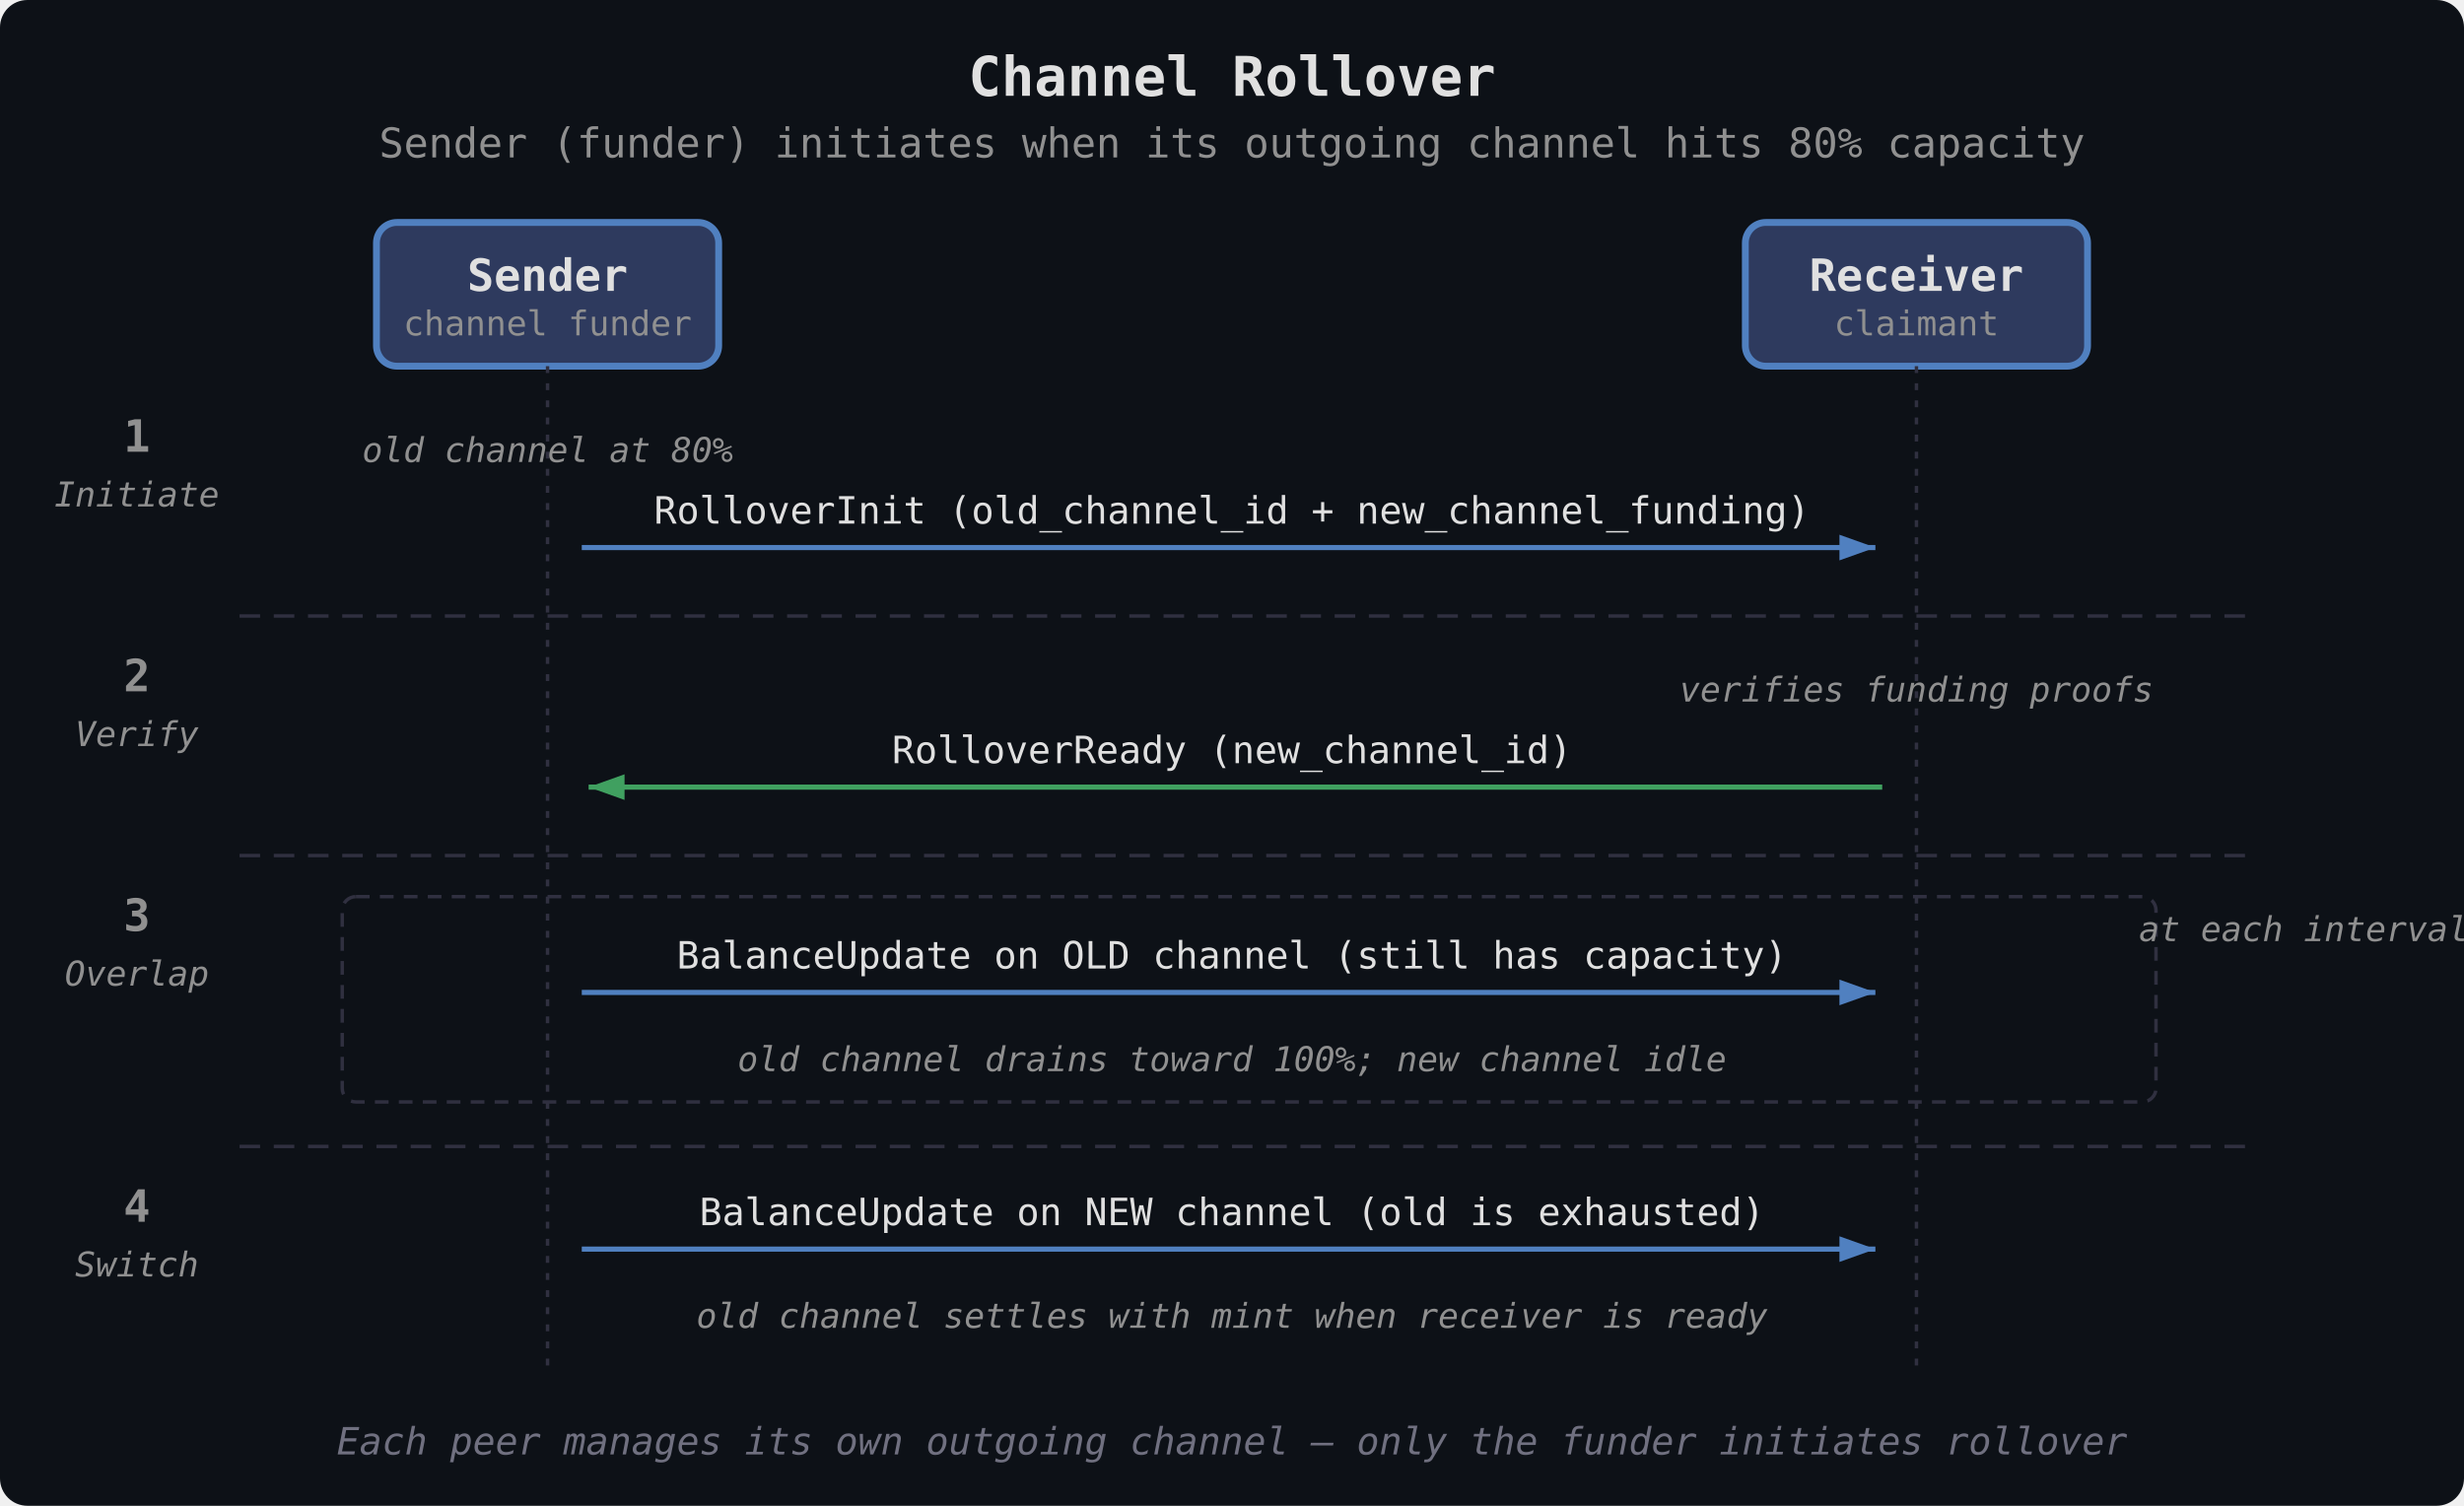
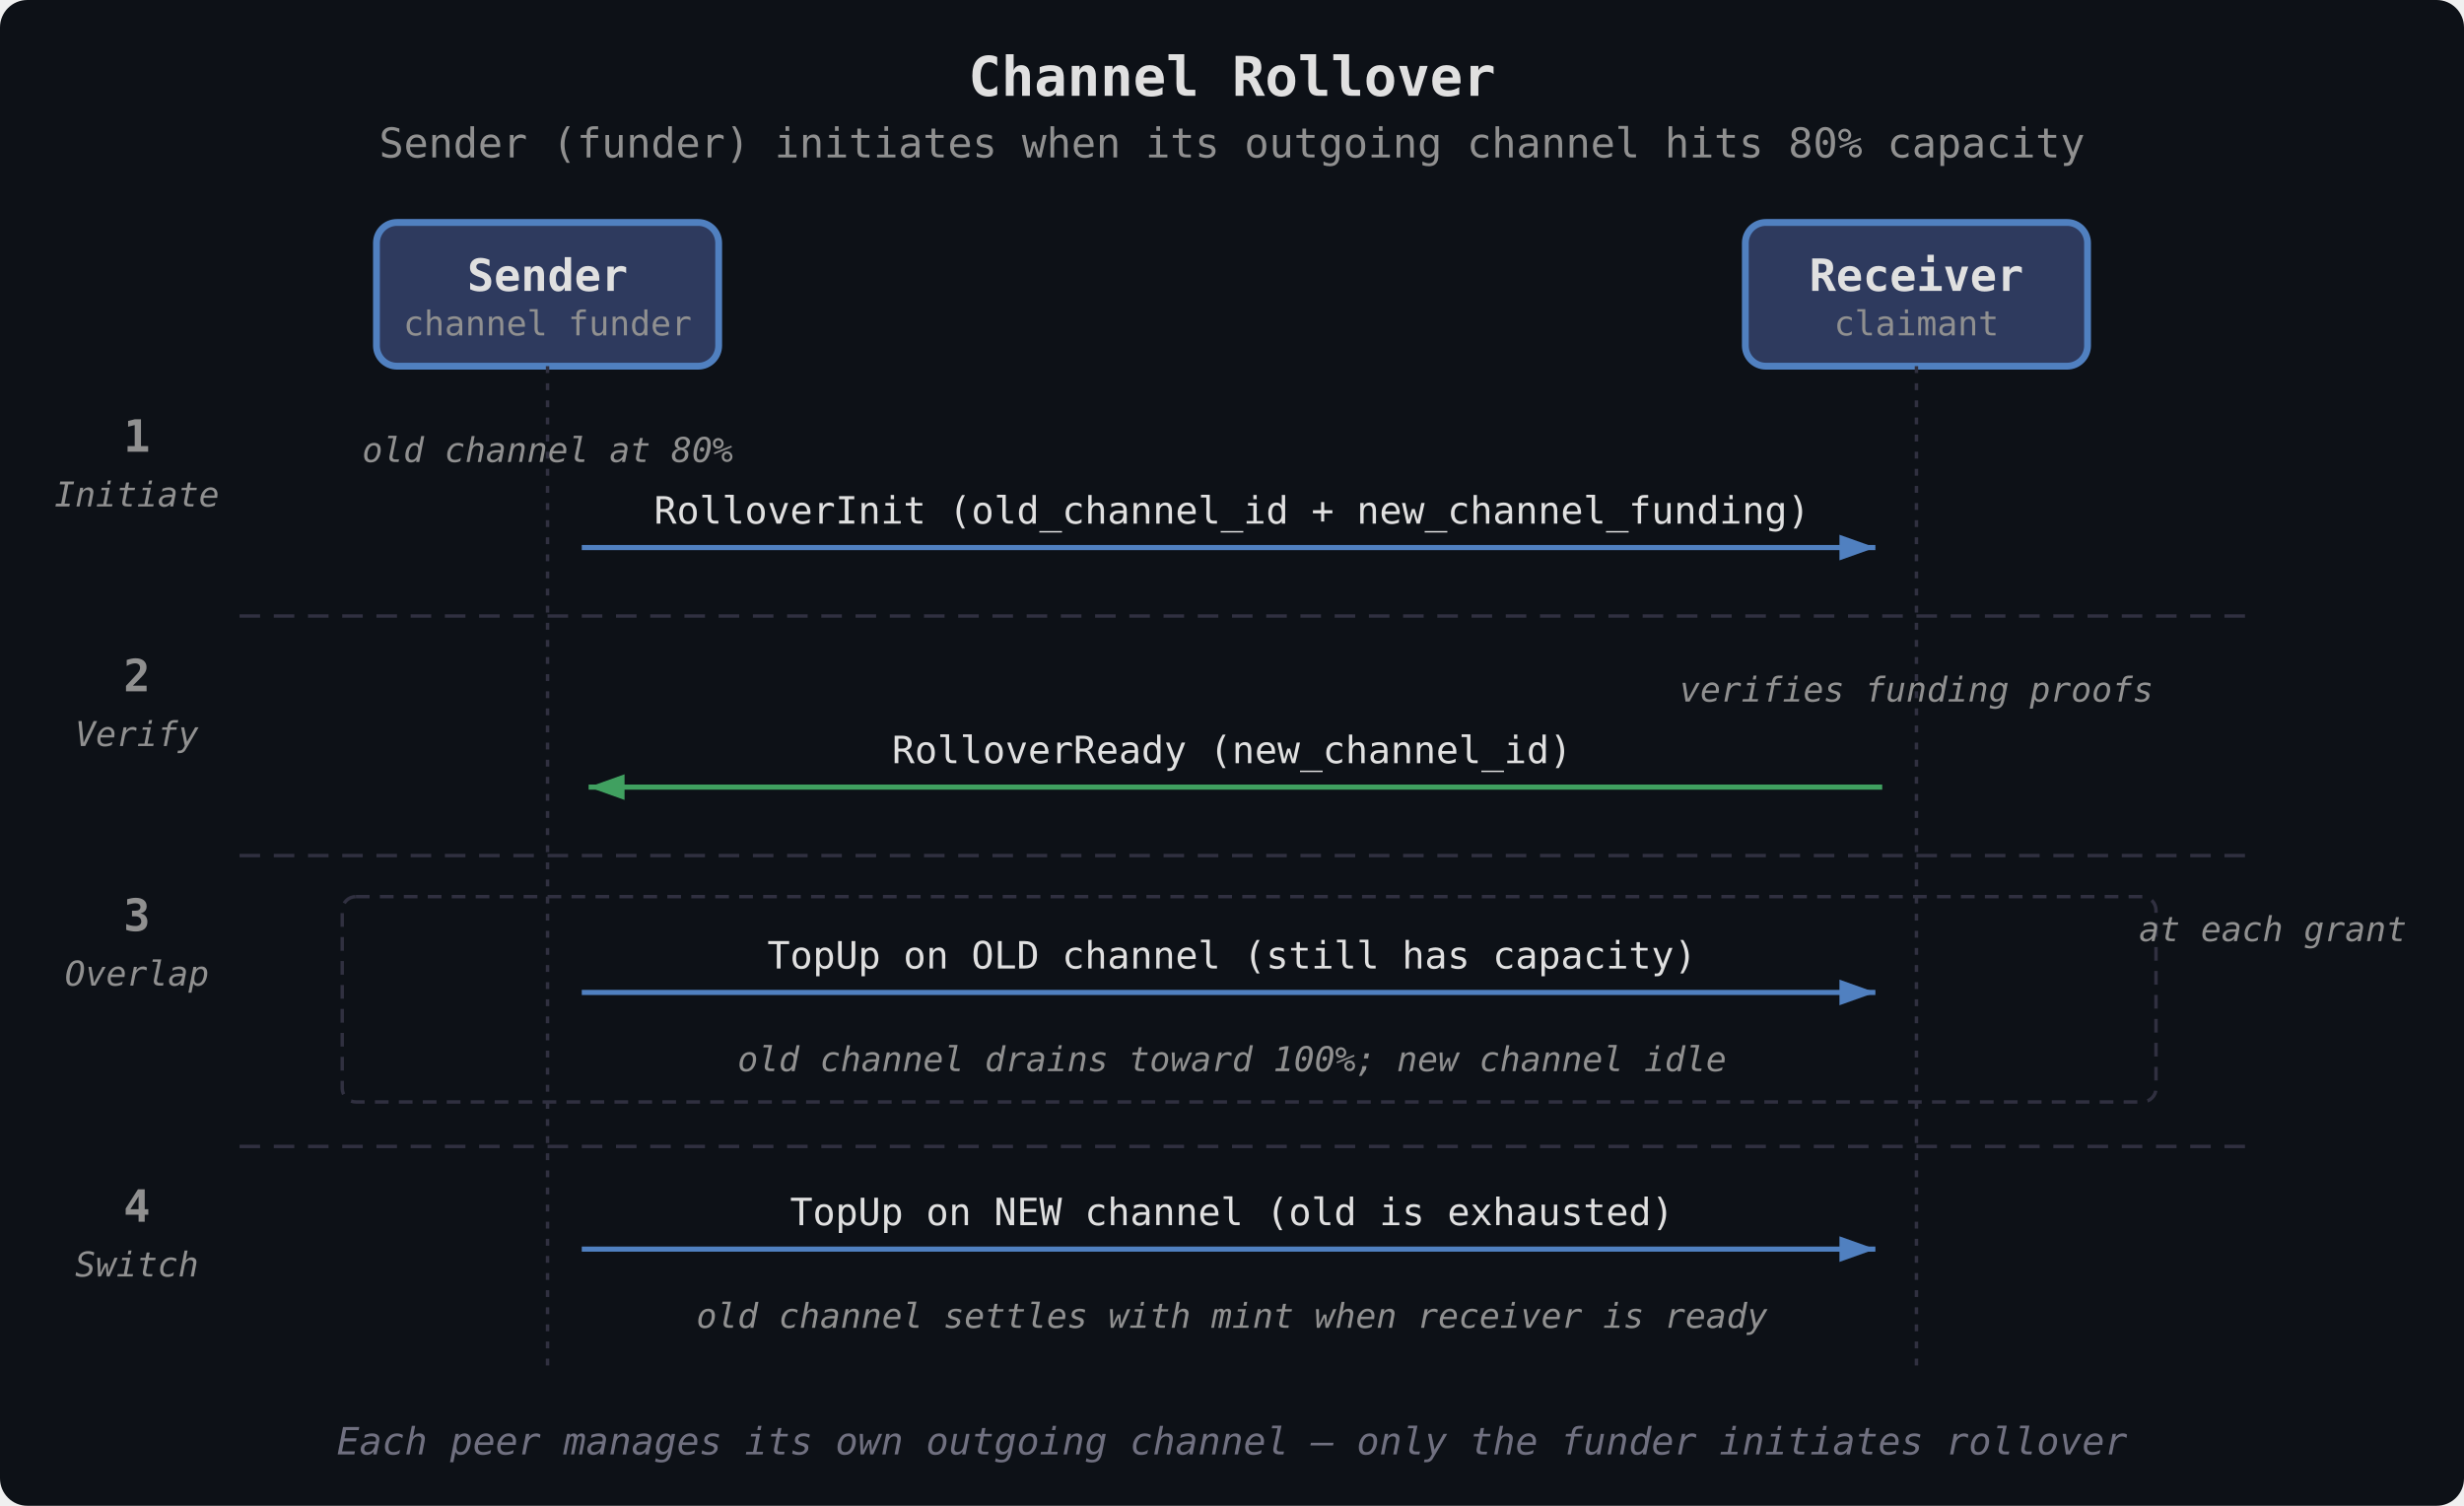
<svg xmlns="http://www.w3.org/2000/svg" viewBox="0 0 720 440" font-family="monospace" font-size="12">
  <style>
    text          { fill: #e0e0e0; }
    text.title    { font-size: 16px; font-weight: bold; }
    text.subtitle { font-size: 12px; fill: #909090; }
    text.nlabel   { font-size: 13px; font-weight: bold; }
    text.nrole    { font-size: 10px; fill: #909090; }
    text.plabel   { font-size: 13px; font-weight: bold; fill: #909090; }
    text.annot    { font-size: 10px; fill: #909090; font-style: italic; }
    text.alabel   { font-size: 11px; }
    text.caption  { font-size: 11px; fill: #707080; font-style: italic; }
    line.sep      { stroke: #303040; stroke-width: 1; stroke-dasharray: 6,4; }
    line.life     { stroke: #303040; stroke-width: 1; stroke-dasharray: 2,3; }

    .bg           { fill: #0d1117; }
    .callout      { fill: #151520; }
    .node         { fill: #2e3a5e; stroke: #5080c0; }

    @media (prefers-color-scheme: light) {
      text          { fill: #1f2328; }
      text.subtitle, text.nrole, text.plabel, text.annot, text.altlabel,
      text.elabel, text.mdesc, text.tlabel { fill: #656d76; }
      text.caption  { fill: #7c8186; }
      line.sep, line.life { stroke: #d1d9e0; }
      rect.alt      { stroke: #d1d9e0; }
      .bg           { fill: #ffffff; }
      .callout      { fill: #f6f8fa; }
      .node, rect.node { fill: #ddf4ff; stroke: #0969da; }
      rect.compute, rect.result { fill: #f6f8fa; }
    }
  </style>
  <defs>
    <marker id="aR" markerWidth="7" markerHeight="5" refX="7" refY="2.5" orient="auto">
      <polygon points="0,0 7,2.5 0,5" fill="#5080c0" />
    </marker>
    <marker id="aL" markerWidth="7" markerHeight="5" refX="7" refY="2.5" orient="auto">
      <polygon points="0,0 7,2.5 0,5" fill="#d0a040" />
    </marker>
    <marker id="aG" markerWidth="7" markerHeight="5" refX="7" refY="2.5" orient="auto">
      <polygon points="0,0 7,2.5 0,5" fill="#40a060" />
    </marker>
  </defs>
  <rect width="720" height="440" rx="8" class="bg" />
  <text x="360" y="28" text-anchor="middle" class="title">Channel Rollover</text>
  <text x="360" y="46" text-anchor="middle" class="subtitle">Sender (funder) initiates when its outgoing channel hits 80% capacity</text>
  <rect x="110" y="65" width="100" height="42" class="node" stroke-width="2" rx="6" />
  <text x="160" y="85" text-anchor="middle" class="nlabel">Sender</text>
  <text x="160" y="98" text-anchor="middle" class="nrole">channel funder</text>
  <rect x="510" y="65" width="100" height="42" class="node" stroke-width="2" rx="6" />
  <text x="560" y="85" text-anchor="middle" class="nlabel">Receiver</text>
  <text x="560" y="98" text-anchor="middle" class="nrole">claimant</text>
  <line x1="160" y1="107" x2="160" y2="400" class="life" />
  <line x1="560" y1="107" x2="560" y2="400" class="life" />
  <text x="40" y="132" text-anchor="middle" class="plabel">1</text>
  <text x="40" y="148" text-anchor="middle" class="annot">Initiate</text>
  <text x="160" y="135" text-anchor="middle" class="annot">old channel at 80%</text>
  <line x1="170" y1="160" x2="548" y2="160" stroke="#5080c0" stroke-width="1.5" marker-end="url(#aR)" />
  <text x="360" y="153" text-anchor="middle" class="alabel" fill="#5080c0">RolloverInit (old_channel_id + new_channel_funding)</text>
  <line x1="70" y1="180" x2="660" y2="180" class="sep" />
  <text x="40" y="202" text-anchor="middle" class="plabel">2</text>
  <text x="40" y="218" text-anchor="middle" class="annot">Verify</text>
  <text x="560" y="205" text-anchor="middle" class="annot">verifies funding proofs</text>
  <line x1="550" y1="230" x2="172" y2="230" stroke="#40a060" stroke-width="1.5" marker-end="url(#aG)" />
  <text x="360" y="223" text-anchor="middle" class="alabel" fill="#40a060">RolloverReady (new_channel_id)</text>
  <line x1="70" y1="250" x2="660" y2="250" class="sep" />
  <text x="40" y="272" text-anchor="middle" class="plabel">3</text>
  <text x="40" y="288" text-anchor="middle" class="annot">Overlap</text>
  <rect x="100" y="262" width="530" height="60" rx="4" fill="none" stroke="#303040" stroke-width="1" stroke-dasharray="4,3" />
-   <text x="625" y="275" text-anchor="start" class="annot">at each interval</text>
+   <text x="625" y="275" text-anchor="start" class="annot">at each grant</text>
  <line x1="170" y1="290" x2="548" y2="290" stroke="#5080c0" stroke-width="1.5" marker-end="url(#aR)" />
-   <text x="360" y="283" text-anchor="middle" class="alabel" fill="#5080c0">BalanceUpdate on OLD channel (still has capacity)</text>
+   <text x="360" y="283" text-anchor="middle" class="alabel" fill="#5080c0">TopUp on OLD channel (still has capacity)</text>
  <text x="360" y="313" text-anchor="middle" class="annot">old channel drains toward 100%; new channel idle</text>
  <line x1="70" y1="335" x2="660" y2="335" class="sep" />
  <text x="40" y="357" text-anchor="middle" class="plabel">4</text>
  <text x="40" y="373" text-anchor="middle" class="annot">Switch</text>
  <line x1="170" y1="365" x2="548" y2="365" stroke="#5080c0" stroke-width="1.5" marker-end="url(#aR)" />
-   <text x="360" y="358" text-anchor="middle" class="alabel" fill="#5080c0">BalanceUpdate on NEW channel (old is exhausted)</text>
+   <text x="360" y="358" text-anchor="middle" class="alabel" fill="#5080c0">TopUp on NEW channel (old is exhausted)</text>
  <text x="360" y="388" text-anchor="middle" class="annot">old channel settles with mint when receiver is ready</text>
  <text x="360" y="425" text-anchor="middle" class="caption">Each peer manages its own outgoing channel — only the funder initiates rollover</text>
</svg>
